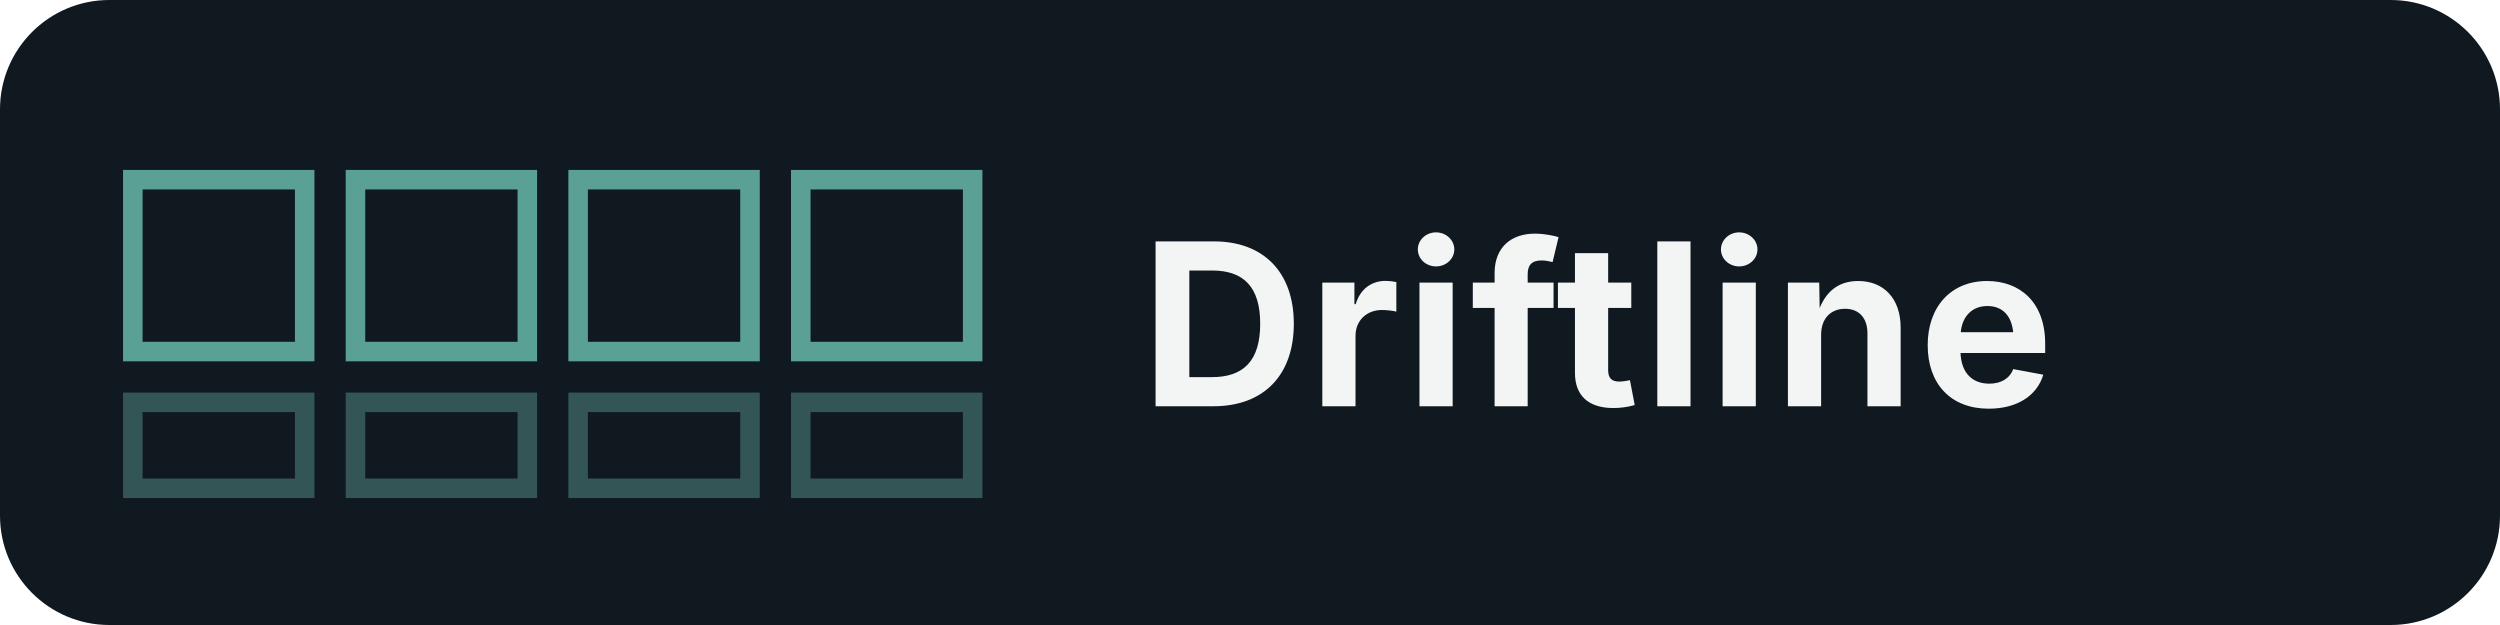
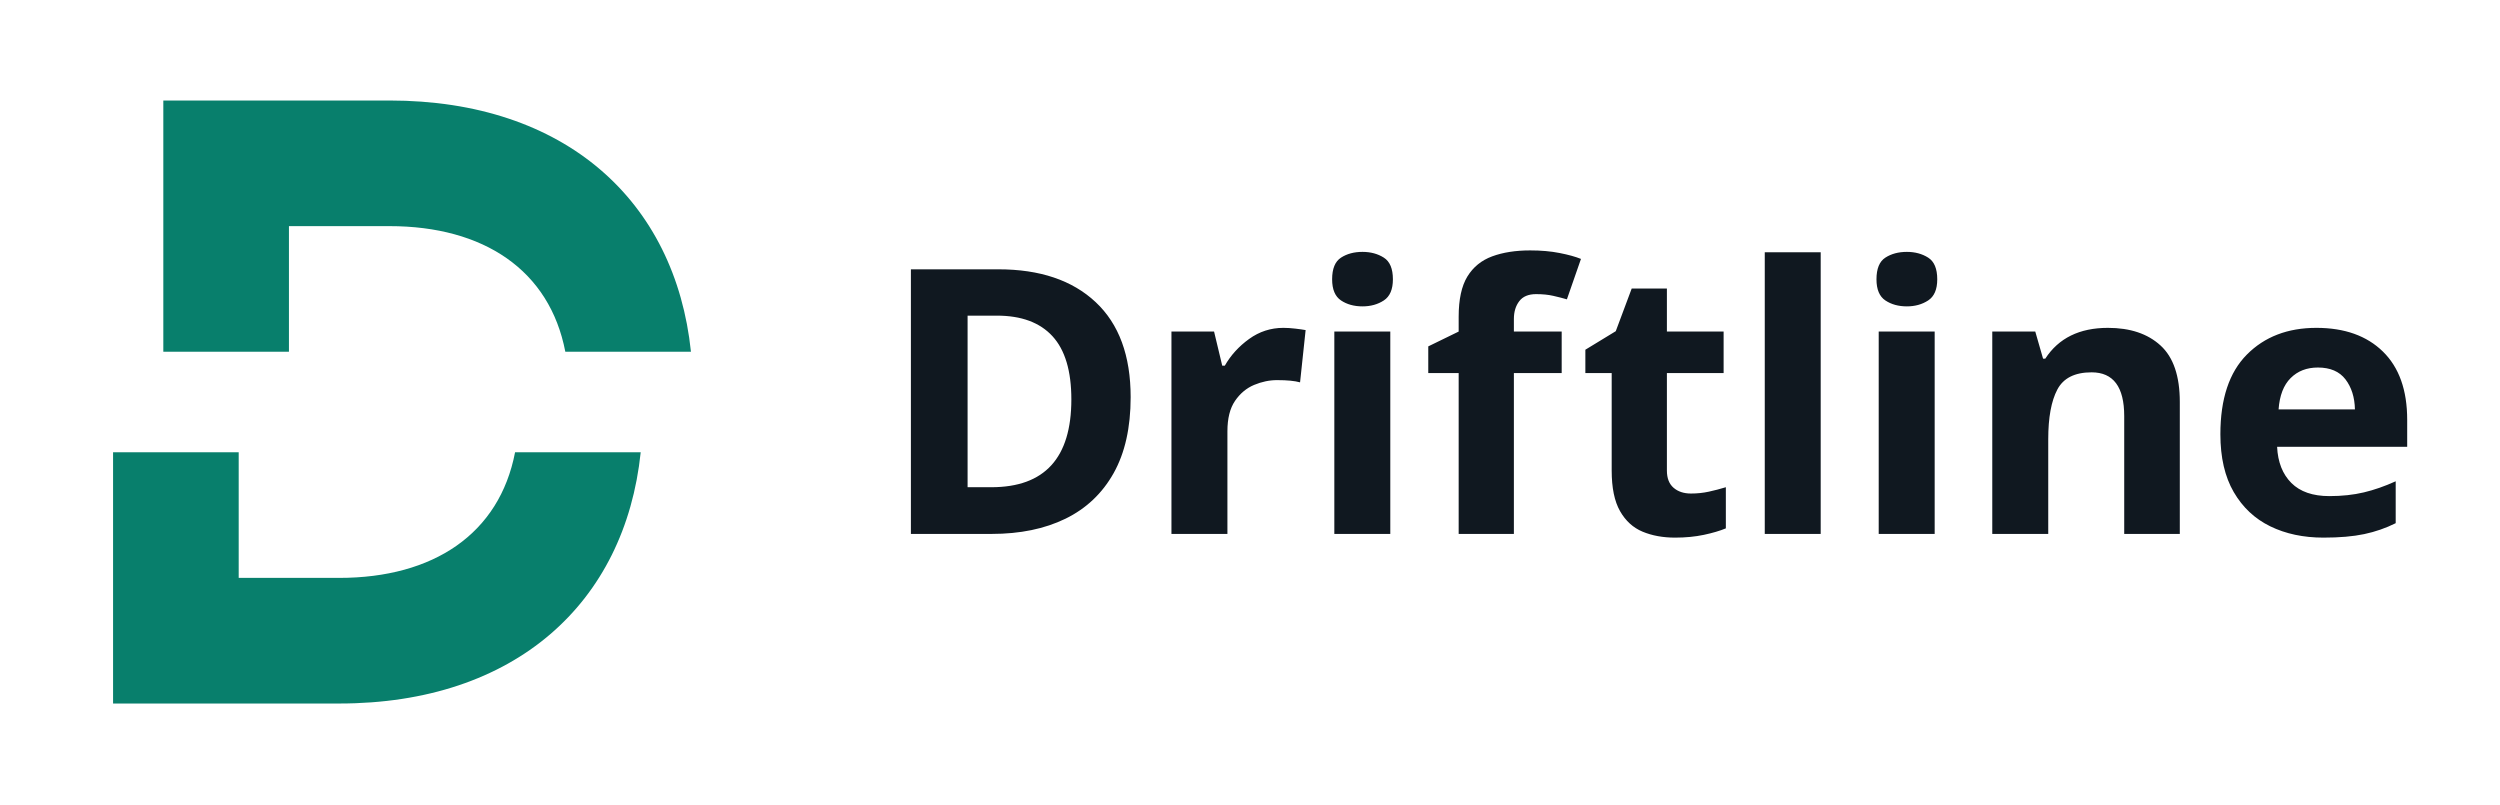
- <svg xmlns="http://www.w3.org/2000/svg" viewBox="0 0 640 160" role="img" aria-labelledby="title desc">
-   <rect width="640" height="160" rx="28" fill="#101820" />
-   <g fill="none" stroke="#79d4c2" stroke-width="5" opacity=".72">
-     <path d="M34 46h44v44H34zM91 46h44v44H91zM148 46h44v44h-44zM205 46h44v44h-44z" />
-     <path d="M34 103h44v22H34zM91 103h44v22H91zM148 103h44v22h-44zM205 103h44v22h-44z" opacity=".45" />
-   </g>
-   <text x="292" y="104" fill="#f2f5f4" font-family="Inter, ui-sans-serif, system-ui, sans-serif" font-size="58" font-weight="650" letter-spacing="1">Driftline</text>
+ <svg xmlns="http://www.w3.org/2000/svg" viewBox="0 0 796 256" role="img" aria-labelledby="title desc">
+   <path fill="#087f6c" d="M52 32H124C180 32 215 64 220 112H180C175 86 154 72 124 72H92V112H52ZM36 144H76V184H108C138 184 159 170 164 144H204C199 192 164 224 108 224H36Z" />
+   <path fill="#101820" d="M360 126.46Q360 140.97 354.58 150.65Q349.15 160.32 339.24 165.16Q329.32 170 315.75 170H290.03V85.75H317.88Q337.7 85.75 348.85 96.19Q360 106.63 360 126.46ZM341.12 127.17Q341.12 113.6 335.11 107.05Q329.09 100.5 317.41 100.5H308.08V155.13H315.64Q341.12 155.13 341.12 127.17ZM408.63 104.39Q410.4 104.39 412.4 104.63Q414.41 104.86 415.71 105.1L413.94 121.74Q412.64 121.38 410.87 121.21Q409.1 121.03 406.62 121.03Q402.96 121.03 399.3 122.56Q395.65 124.1 393.23 127.64Q390.81 131.18 390.81 137.31V170H372.99V105.57H386.56L389.16 116.43H389.98Q392.81 111.47 397.71 107.93Q402.61 104.39 408.63 104.39ZM433.82 80.2Q437.72 80.2 440.61 82.03Q443.5 83.86 443.5 88.93Q443.5 93.77 440.61 95.66Q437.72 97.55 433.82 97.55Q429.81 97.55 426.98 95.66Q424.15 93.77 424.15 88.93Q424.15 83.86 426.98 82.03Q429.81 80.2 433.82 80.2ZM442.67 105.57V170H424.85V105.57ZM497.24 118.79H482.02V170H464.44V118.79H454.76V110.29L464.44 105.57V100.85Q464.44 92.59 467.21 88.05Q469.99 83.51 475.12 81.62Q480.25 79.73 487.21 79.73Q492.41 79.73 496.59 80.56Q500.78 81.38 503.38 82.44L498.9 95.31Q496.89 94.72 494.53 94.19Q492.17 93.65 489.1 93.65Q485.44 93.65 483.73 95.9Q482.02 98.14 482.02 101.56V105.57H497.24ZM538.41 157.14Q541.36 157.14 544.08 156.55Q546.79 155.96 549.51 155.13V168.23Q546.67 169.41 542.48 170.3Q538.3 171.18 533.34 171.18Q527.56 171.18 523.01 169.29Q518.47 167.4 515.82 162.74Q513.16 158.08 513.16 149.82V118.79H504.78V111.35L514.46 105.45L519.53 91.88H530.74V105.57H548.8V118.79H530.74V149.82Q530.74 153.48 532.87 155.31Q534.99 157.14 538.41 157.14ZM579.71 170H561.9V80.32H579.71ZM607.15 80.2Q611.04 80.2 613.93 82.03Q616.82 83.86 616.82 88.93Q616.82 93.77 613.93 95.66Q611.04 97.55 607.15 97.55Q603.13 97.55 600.3 95.66Q597.47 93.77 597.47 88.93Q597.47 83.86 600.3 82.03Q603.13 80.2 607.15 80.2ZM616 105.57V170H598.18V105.57ZM671.16 104.39Q681.78 104.39 687.91 110Q694.05 115.6 694.05 127.99V170H676.35V132.48Q676.35 118.55 665.97 118.55Q657.94 118.55 655.05 124.04Q652.16 129.53 652.16 139.79V170H634.34V105.57H648.03L650.51 114.19H651.22Q657.59 104.39 671.16 104.39ZM737.54 104.39Q750.99 104.39 758.72 111.94Q766.45 119.5 766.45 133.66V142.27H725.03Q725.38 149.59 729.57 153.78Q733.76 157.96 741.67 157.96Q747.68 157.96 752.64 156.78Q757.6 155.6 762.79 153.24V166.58Q758.07 168.94 752.76 170.06Q747.45 171.18 739.78 171.18Q730.22 171.18 722.85 167.58Q715.47 163.98 711.22 156.67Q706.97 149.35 706.97 138.26Q706.97 121.38 715.41 112.89Q723.85 104.39 737.54 104.39ZM738.01 117.02Q732.7 117.02 729.34 120.38Q725.97 123.74 725.5 130.35H749.81Q749.69 124.57 746.8 120.79Q743.91 117.02 738.01 117.02Z" />
</svg>
